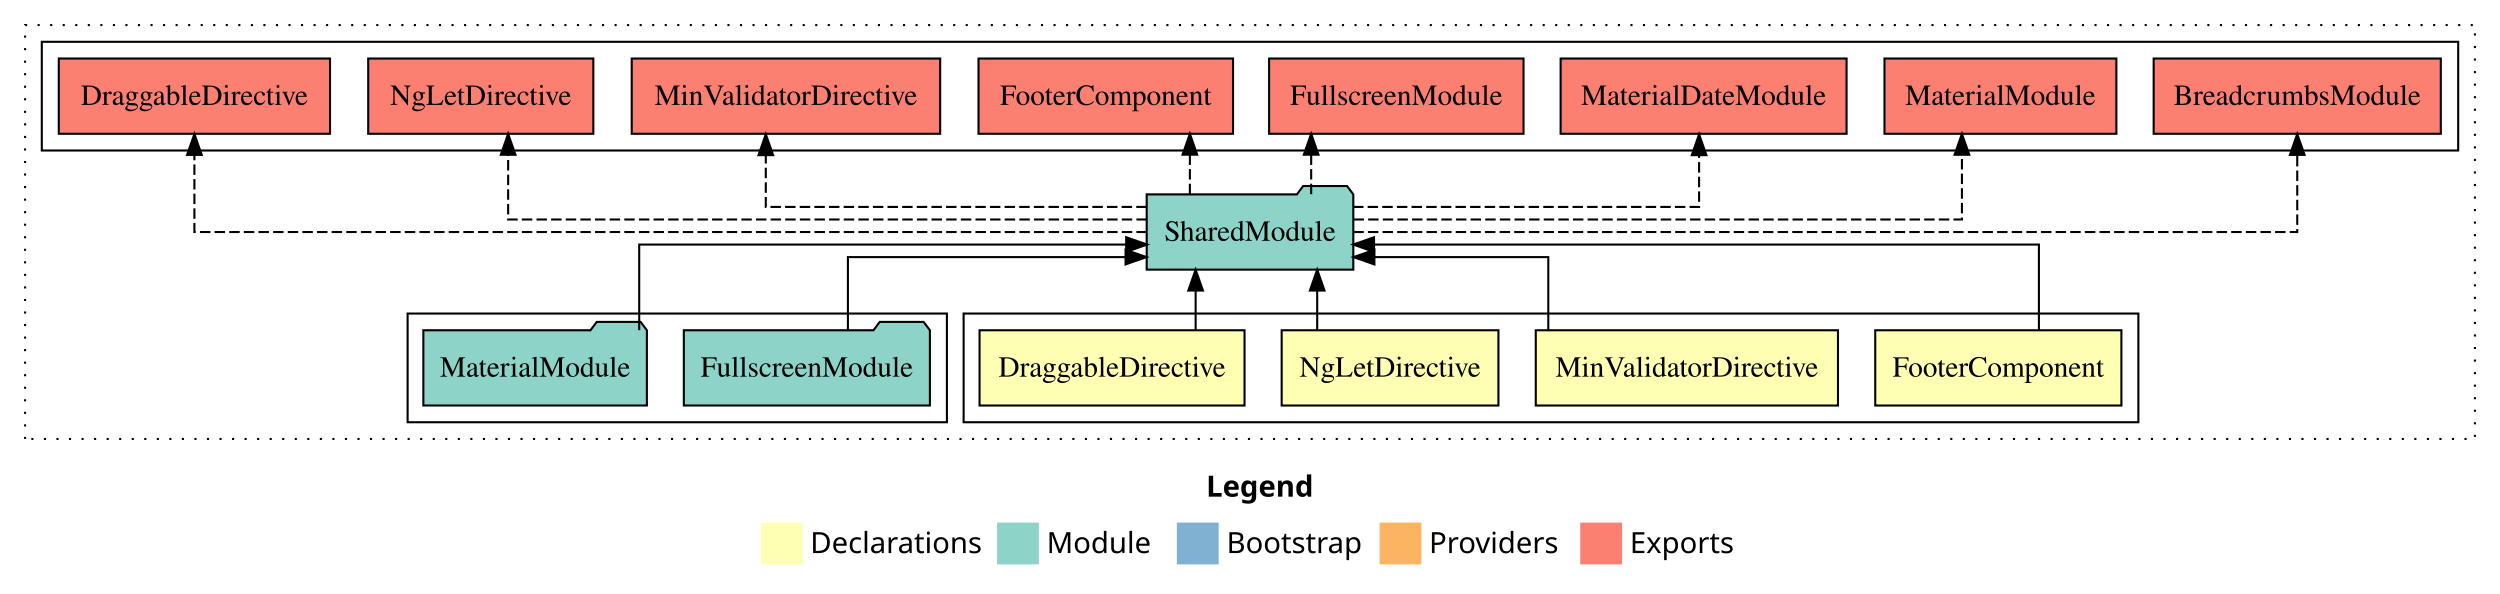
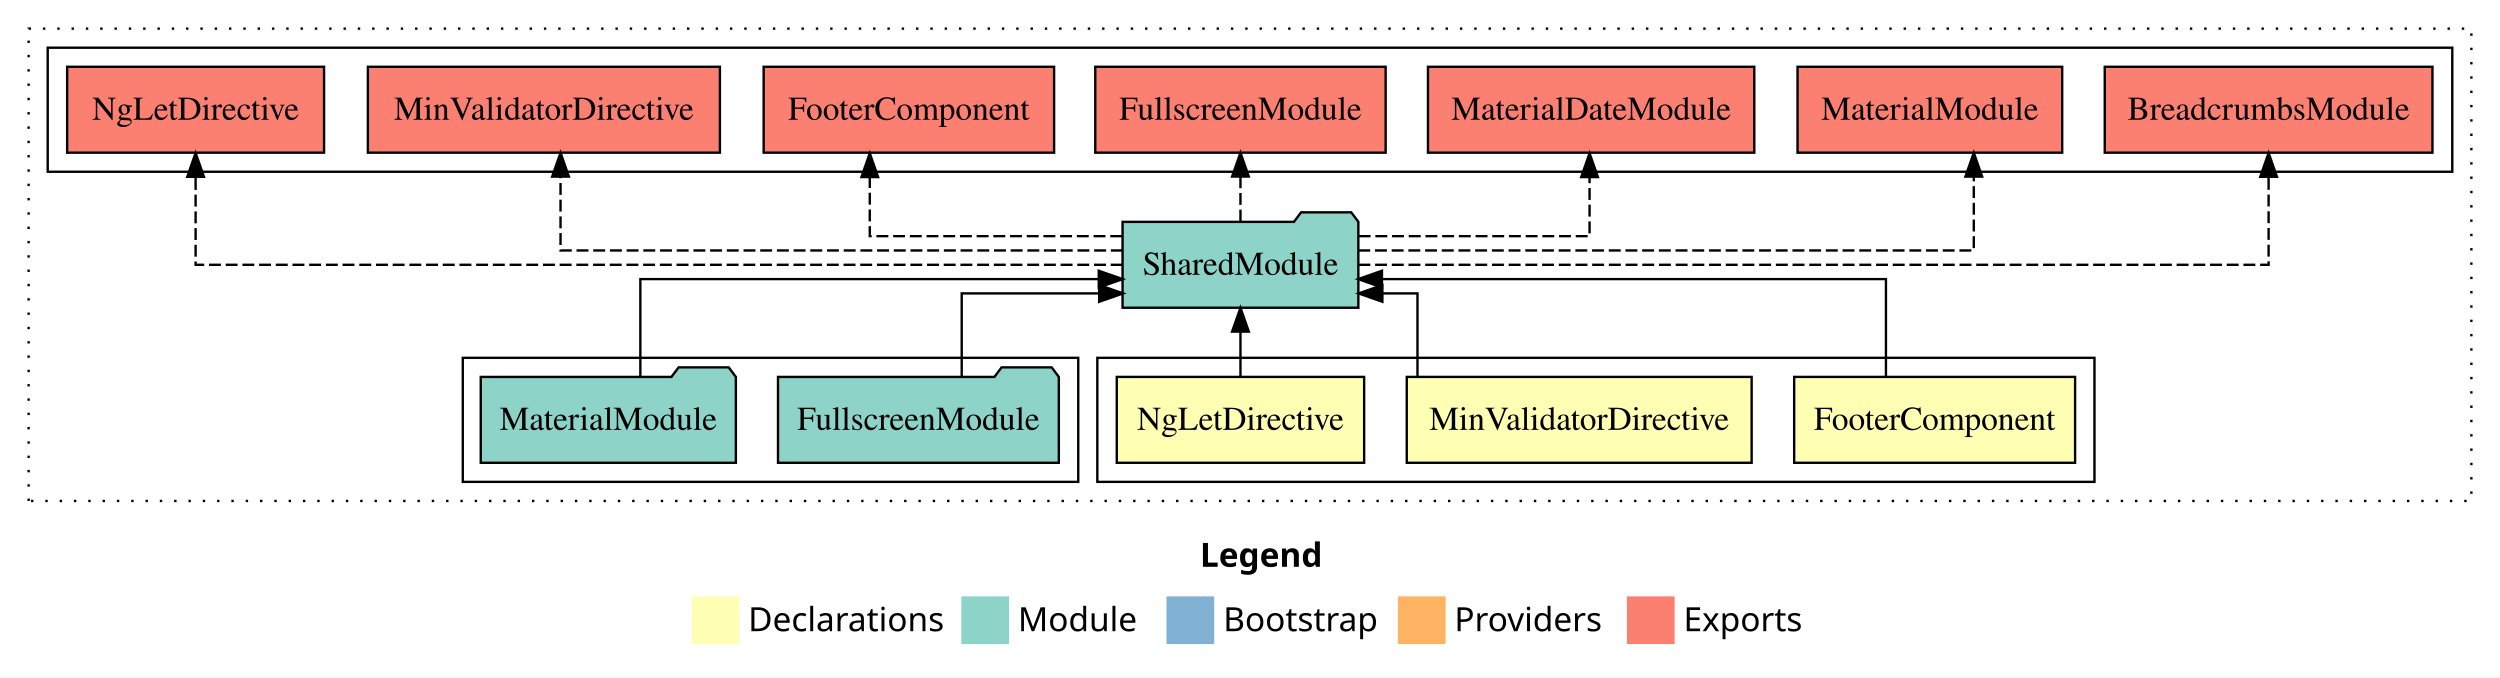
- <svg xmlns="http://www.w3.org/2000/svg" width="1196pt" height="284pt" viewBox="0.00 0.00 1196.00 284.00">
+ <svg xmlns="http://www.w3.org/2000/svg" width="1048pt" height="284pt" viewBox="0.00 0.00 1048.00 284.00">
  <g id="graph0" class="graph" transform="scale(1 1) rotate(0) translate(4 280)">
-     <polygon fill="#ffffff" stroke="transparent" points="-4,4 -4,-280 1192,-280 1192,4 -4,4" />
-     <text text-anchor="start" x="573.009" y="-42.4" font-family="sans-serif" font-weight="bold" font-size="14.00" fill="#000000">Legend</text>
-     <polygon fill="#ffffb3" stroke="transparent" points="360,-10 360,-30 380,-30 380,-10 360,-10" />
-     <text text-anchor="start" x="383.629" y="-15.4" font-family="sans-serif" font-size="14.00" fill="#000000">  Declarations</text>
-     <polygon fill="#8dd3c7" stroke="transparent" points="473,-10 473,-30 493,-30 493,-10 473,-10" />
-     <text text-anchor="start" x="496.725" y="-15.4" font-family="sans-serif" font-size="14.00" fill="#000000">  Module</text>
-     <polygon fill="#80b1d3" stroke="transparent" points="559,-10 559,-30 579,-30 579,-10 559,-10" />
-     <text text-anchor="start" x="582.781" y="-15.4" font-family="sans-serif" font-size="14.00" fill="#000000">  Bootstrap</text>
-     <polygon fill="#fdb462" stroke="transparent" points="656,-10 656,-30 676,-30 676,-10 656,-10" />
-     <text text-anchor="start" x="679.673" y="-15.4" font-family="sans-serif" font-size="14.00" fill="#000000">  Providers</text>
-     <polygon fill="#fb8072" stroke="transparent" points="752,-10 752,-30 772,-30 772,-10 752,-10" />
-     <text text-anchor="start" x="775.726" y="-15.4" font-family="sans-serif" font-size="14.00" fill="#000000">  Exports</text>
+     <polygon fill="#ffffff" stroke="transparent" points="-4,4 -4,-280 1044,-280 1044,4 -4,4" />
+     <text text-anchor="start" x="499.009" y="-42.4" font-family="sans-serif" font-weight="bold" font-size="14.00" fill="#000000">Legend</text>
+     <polygon fill="#ffffb3" stroke="transparent" points="286,-10 286,-30 306,-30 306,-10 286,-10" />
+     <text text-anchor="start" x="309.629" y="-15.4" font-family="sans-serif" font-size="14.00" fill="#000000">  Declarations</text>
+     <polygon fill="#8dd3c7" stroke="transparent" points="399,-10 399,-30 419,-30 419,-10 399,-10" />
+     <text text-anchor="start" x="422.725" y="-15.4" font-family="sans-serif" font-size="14.00" fill="#000000">  Module</text>
+     <polygon fill="#80b1d3" stroke="transparent" points="485,-10 485,-30 505,-30 505,-10 485,-10" />
+     <text text-anchor="start" x="508.781" y="-15.4" font-family="sans-serif" font-size="14.00" fill="#000000">  Bootstrap</text>
+     <polygon fill="#fdb462" stroke="transparent" points="582,-10 582,-30 602,-30 602,-10 582,-10" />
+     <text text-anchor="start" x="605.673" y="-15.4" font-family="sans-serif" font-size="14.00" fill="#000000">  Providers</text>
+     <polygon fill="#fb8072" stroke="transparent" points="678,-10 678,-30 698,-30 698,-10 678,-10" />
+     <text text-anchor="start" x="701.726" y="-15.4" font-family="sans-serif" font-size="14.00" fill="#000000">  Exports</text>
    <g id="clust1" class="cluster">
-       <polygon fill="none" stroke="#000000" stroke-dasharray="1,5" points="8,-70 8,-268 1180,-268 1180,-70 8,-70" />
+       <polygon fill="none" stroke="#000000" stroke-dasharray="1,5" points="8,-70 8,-268 1032,-268 1032,-70 8,-70" />
    </g>
    <g id="clust2" class="cluster">
-       <polygon fill="none" stroke="#000000" points="457,-78 457,-130 1019,-130 1019,-78 457,-78" />
+       <polygon fill="none" stroke="#000000" points="456,-78 456,-130 874,-130 874,-78 456,-78" />
+     </g>
+     <g id="clust6" class="cluster">
+       <polygon fill="none" stroke="#000000" points="190,-78 190,-130 448,-130 448,-78 190,-78" />
    </g>
    <g id="clust7" class="cluster">
-       <polygon fill="none" stroke="#000000" points="191,-78 191,-130 449,-130 449,-78 191,-78" />
-     </g>
-     <g id="clust8" class="cluster">
-       <polygon fill="none" stroke="#000000" points="16,-208 16,-260 1172,-260 1172,-208 16,-208" />
+       <polygon fill="none" stroke="#000000" points="16,-208 16,-260 1024,-260 1024,-208 16,-208" />
    </g>
    <g id="node1" class="node">
-       <polygon fill="#ffffb3" stroke="#000000" points="1010.881,-122 893.119,-122 893.119,-86 1010.881,-86 1010.881,-122" />
-       <text text-anchor="middle" x="952" y="-99.8" font-family="Times,serif" font-size="14.00" fill="#000000">FooterComponent</text>
+       <polygon fill="#ffffb3" stroke="#000000" points="865.881,-122 748.119,-122 748.119,-86 865.881,-86 865.881,-122" />
+       <text text-anchor="middle" x="807" y="-99.8" font-family="Times,serif" font-size="14.00" fill="#000000">FooterComponent</text>
+     </g>
+     <g id="node4" class="node">
+       <polygon fill="#8dd3c7" stroke="#000000" points="565.423,-187 562.423,-191 541.423,-191 538.423,-187 466.577,-187 466.577,-151 565.423,-151 565.423,-187" />
+       <text text-anchor="middle" x="516" y="-164.8" font-family="Times,serif" font-size="14.00" fill="#000000">SharedModule</text>
+     </g>
+     <g id="edge1" class="edge">
+       <path fill="none" stroke="#000000" d="M786.588,-122.022C786.588,-139.373 786.588,-163 786.588,-163 786.588,-163 575.315,-163 575.315,-163" />
+       <polygon fill="#000000" stroke="#000000" points="575.316,-159.5 565.315,-163 575.315,-166.5 575.316,-159.5" />
+     </g>
+     <g id="node2" class="node">
+       <polygon fill="#ffffb3" stroke="#000000" points="730.287,-122 585.713,-122 585.713,-86 730.287,-86 730.287,-122" />
+       <text text-anchor="middle" x="658" y="-99.8" font-family="Times,serif" font-size="14.00" fill="#000000">MinValidatorDirective</text>
+     </g>
+     <g id="edge2" class="edge">
+       <path fill="none" stroke="#000000" d="M590.204,-122.24C590.204,-137.571 590.204,-157 590.204,-157 590.204,-157 575.495,-157 575.495,-157" />
+       <polygon fill="#000000" stroke="#000000" points="575.495,-153.5 565.495,-157 575.495,-160.5 575.495,-153.5" />
+     </g>
+     <g id="node3" class="node">
+       <polygon fill="#ffffb3" stroke="#000000" points="567.847,-122 464.153,-122 464.153,-86 567.847,-86 567.847,-122" />
+       <text text-anchor="middle" x="516" y="-99.8" font-family="Times,serif" font-size="14.00" fill="#000000">NgLetDirective</text>
+     </g>
+     <g id="edge3" class="edge">
+       <path fill="none" stroke="#000000" d="M516,-122.106C516,-122.106 516,-140.991 516,-140.991" />
+       <polygon fill="#000000" stroke="#000000" points="512.5,-140.991 516,-150.991 519.5,-140.991 512.5,-140.991" />
+     </g>
+     <g id="node7" class="node">
+       <polygon fill="#fb8072" stroke="#000000" points="1015.687,-252 878.313,-252 878.313,-216 1015.687,-216 1015.687,-252" />
+       <text text-anchor="middle" x="947" y="-229.8" font-family="Times,serif" font-size="14.00" fill="#000000">BreadcrumbsModule </text>
+     </g>
+     <g id="edge6" class="edge">
+       <path fill="none" stroke="#000000" stroke-dasharray="5,2" d="M565.441,-169C678.651,-169 947,-169 947,-169 947,-169 947,-205.894 947,-205.894" />
+       <polygon fill="#000000" stroke="#000000" points="943.5,-205.894 947,-215.894 950.5,-205.894 943.5,-205.894" />
+     </g>
+     <g id="node8" class="node">
+       <polygon fill="#fb8072" stroke="#000000" points="860.472,-252 749.528,-252 749.528,-216 860.472,-216 860.472,-252" />
+       <text text-anchor="middle" x="805" y="-229.8" font-family="Times,serif" font-size="14.00" fill="#000000">MaterialModule </text>
+     </g>
+     <g id="edge7" class="edge">
+       <path fill="none" stroke="#000000" stroke-dasharray="5,2" d="M565.391,-175C652.289,-175 823.412,-175 823.412,-175 823.412,-175 823.412,-205.977 823.412,-205.977" />
+       <polygon fill="#000000" stroke="#000000" points="819.912,-205.977 823.412,-215.977 826.912,-205.977 819.912,-205.977" />
+     </g>
+     <g id="node9" class="node">
+       <polygon fill="#fb8072" stroke="#000000" points="731.397,-252 594.603,-252 594.603,-216 731.397,-216 731.397,-252" />
+       <text text-anchor="middle" x="663" y="-229.8" font-family="Times,serif" font-size="14.00" fill="#000000">MaterialDateModule </text>
+     </g>
+     <g id="edge8" class="edge">
+       <path fill="none" stroke="#000000" stroke-dasharray="5,2" d="M565.547,-181C608.003,-181 662.347,-181 662.347,-181 662.347,-181 662.347,-205.76 662.347,-205.76" />
+       <polygon fill="#000000" stroke="#000000" points="658.847,-205.76 662.347,-215.76 665.847,-205.76 658.847,-205.76" />
+     </g>
+     <g id="node10" class="node">
+       <polygon fill="#fb8072" stroke="#000000" points="576.863,-252 455.137,-252 455.137,-216 576.863,-216 576.863,-252" />
+       <text text-anchor="middle" x="516" y="-229.8" font-family="Times,serif" font-size="14.00" fill="#000000">FullscreenModule </text>
+     </g>
+     <g id="edge9" class="edge">
+       <path fill="none" stroke="#000000" stroke-dasharray="5,2" d="M516,-187.106C516,-187.106 516,-205.991 516,-205.991" />
+       <polygon fill="#000000" stroke="#000000" points="512.5,-205.991 516,-215.991 519.5,-205.991 512.5,-205.991" />
+     </g>
+     <g id="node11" class="node">
+       <polygon fill="#fb8072" stroke="#000000" points="437.881,-252 316.119,-252 316.119,-216 437.881,-216 437.881,-252" />
+       <text text-anchor="middle" x="377" y="-229.8" font-family="Times,serif" font-size="14.00" fill="#000000">FooterComponent </text>
+     </g>
+     <g id="edge10" class="edge">
+       <path fill="none" stroke="#000000" stroke-dasharray="5,2" d="M466.406,-181C420.93,-181 360.609,-181 360.609,-181 360.609,-181 360.609,-205.76 360.609,-205.76" />
+       <polygon fill="#000000" stroke="#000000" points="357.109,-205.76 360.609,-215.76 364.109,-205.76 357.109,-205.76" />
+     </g>
+     <g id="node12" class="node">
+       <polygon fill="#fb8072" stroke="#000000" points="297.786,-252 150.214,-252 150.214,-216 297.786,-216 297.786,-252" />
+       <text text-anchor="middle" x="224" y="-229.8" font-family="Times,serif" font-size="14.00" fill="#000000">MinValidatorDirective </text>
+     </g>
+     <g id="edge11" class="edge">
+       <path fill="none" stroke="#000000" stroke-dasharray="5,2" d="M466.678,-175C385.1,-175 230.974,-175 230.974,-175 230.974,-175 230.974,-205.977 230.974,-205.977" />
+       <polygon fill="#000000" stroke="#000000" points="227.474,-205.977 230.974,-215.977 234.474,-205.977 227.474,-205.977" />
+     </g>
+     <g id="node13" class="node">
+       <polygon fill="#fb8072" stroke="#000000" points="131.848,-252 24.152,-252 24.152,-216 131.848,-216 131.848,-252" />
+       <text text-anchor="middle" x="78" y="-229.8" font-family="Times,serif" font-size="14.00" fill="#000000">NgLetDirective </text>
+     </g>
+     <g id="edge12" class="edge">
+       <path fill="none" stroke="#000000" stroke-dasharray="5,2" d="M466.607,-169C352.059,-169 78,-169 78,-169 78,-169 78,-205.894 78,-205.894" />
+       <polygon fill="#000000" stroke="#000000" points="74.5,-205.894 78,-215.894 81.5,-205.894 74.5,-205.894" />
    </g>
    <g id="node5" class="node">
-       <polygon fill="#8dd3c7" stroke="#000000" points="643.423,-187 640.423,-191 619.423,-191 616.423,-187 544.577,-187 544.577,-151 643.423,-151 643.423,-187" />
-       <text text-anchor="middle" x="594" y="-164.8" font-family="Times,serif" font-size="14.00" fill="#000000">SharedModule</text>
-     </g>
-     <g id="edge1" class="edge">
-       <path fill="none" stroke="#000000" d="M971.412,-122.022C971.412,-139.373 971.412,-163 971.412,-163 971.412,-163 653.34,-163 653.34,-163" />
-       <polygon fill="#000000" stroke="#000000" points="653.34,-159.5 643.34,-163 653.34,-166.5 653.34,-159.5" />
-     </g>
-     <g id="node2" class="node">
-       <polygon fill="#ffffb3" stroke="#000000" points="875.287,-122 730.713,-122 730.713,-86 875.287,-86 875.287,-122" />
-       <text text-anchor="middle" x="803" y="-99.8" font-family="Times,serif" font-size="14.00" fill="#000000">MinValidatorDirective</text>
-     </g>
-     <g id="edge2" class="edge">
-       <path fill="none" stroke="#000000" d="M736.704,-122.24C736.704,-137.571 736.704,-157 736.704,-157 736.704,-157 653.51,-157 653.51,-157" />
-       <polygon fill="#000000" stroke="#000000" points="653.51,-153.5 643.51,-157 653.51,-160.5 653.51,-153.5" />
-     </g>
-     <g id="node3" class="node">
-       <polygon fill="#ffffb3" stroke="#000000" points="712.847,-122 609.153,-122 609.153,-86 712.847,-86 712.847,-122" />
-       <text text-anchor="middle" x="661" y="-99.8" font-family="Times,serif" font-size="14.00" fill="#000000">NgLetDirective</text>
-     </g>
-     <g id="edge3" class="edge">
-       <path fill="none" stroke="#000000" d="M626.144,-122.106C626.144,-122.106 626.144,-140.991 626.144,-140.991" />
-       <polygon fill="#000000" stroke="#000000" points="622.644,-140.991 626.144,-150.991 629.644,-140.991 622.644,-140.991" />
-     </g>
-     <g id="node4" class="node">
-       <polygon fill="#ffffb3" stroke="#000000" points="591.385,-122 464.615,-122 464.615,-86 591.385,-86 591.385,-122" />
-       <text text-anchor="middle" x="528" y="-99.8" font-family="Times,serif" font-size="14.00" fill="#000000">DraggableDirective</text>
+       <polygon fill="#8dd3c7" stroke="#000000" points="439.863,-122 436.863,-126 415.863,-126 412.863,-122 322.137,-122 322.137,-86 439.863,-86 439.863,-122" />
+       <text text-anchor="middle" x="381" y="-99.8" font-family="Times,serif" font-size="14.00" fill="#000000">FullscreenModule</text>
    </g>
    <g id="edge4" class="edge">
-       <path fill="none" stroke="#000000" d="M567.991,-122.106C567.991,-122.106 567.991,-140.991 567.991,-140.991" />
-       <polygon fill="#000000" stroke="#000000" points="564.491,-140.991 567.991,-150.991 571.491,-140.991 564.491,-140.991" />
-     </g>
-     <g id="node8" class="node">
-       <polygon fill="#fb8072" stroke="#000000" points="1163.687,-252 1026.313,-252 1026.313,-216 1163.687,-216 1163.687,-252" />
-       <text text-anchor="middle" x="1095" y="-229.8" font-family="Times,serif" font-size="14.00" fill="#000000">BreadcrumbsModule </text>
-     </g>
-     <g id="edge7" class="edge">
-       <path fill="none" stroke="#000000" stroke-dasharray="5,2" d="M643.409,-169C769.804,-169 1095,-169 1095,-169 1095,-169 1095,-205.894 1095,-205.894" />
-       <polygon fill="#000000" stroke="#000000" points="1091.5,-205.894 1095,-215.894 1098.5,-205.894 1091.5,-205.894" />
-     </g>
-     <g id="node9" class="node">
-       <polygon fill="#fb8072" stroke="#000000" points="1008.472,-252 897.528,-252 897.528,-216 1008.472,-216 1008.472,-252" />
-       <text text-anchor="middle" x="953" y="-229.8" font-family="Times,serif" font-size="14.00" fill="#000000">MaterialModule </text>
-     </g>
-     <g id="edge8" class="edge">
-       <path fill="none" stroke="#000000" stroke-dasharray="5,2" d="M643.524,-175C737.986,-175 934.588,-175 934.588,-175 934.588,-175 934.588,-205.977 934.588,-205.977" />
-       <polygon fill="#000000" stroke="#000000" points="931.088,-205.977 934.588,-215.977 938.088,-205.977 931.088,-205.977" />
-     </g>
-     <g id="node10" class="node">
-       <polygon fill="#fb8072" stroke="#000000" points="879.397,-252 742.603,-252 742.603,-216 879.397,-216 879.397,-252" />
-       <text text-anchor="middle" x="811" y="-229.8" font-family="Times,serif" font-size="14.00" fill="#000000">MaterialDateModule </text>
-     </g>
-     <g id="edge9" class="edge">
-       <path fill="none" stroke="#000000" stroke-dasharray="5,2" d="M643.29,-181C706.721,-181 808.847,-181 808.847,-181 808.847,-181 808.847,-205.76 808.847,-205.76" />
-       <polygon fill="#000000" stroke="#000000" points="805.347,-205.76 808.847,-215.76 812.347,-205.76 805.347,-205.76" />
-     </g>
-     <g id="node11" class="node">
-       <polygon fill="#fb8072" stroke="#000000" points="724.863,-252 603.137,-252 603.137,-216 724.863,-216 724.863,-252" />
-       <text text-anchor="middle" x="664" y="-229.8" font-family="Times,serif" font-size="14.00" fill="#000000">FullscreenModule </text>
-     </g>
-     <g id="edge10" class="edge">
-       <path fill="none" stroke="#000000" stroke-dasharray="5,2" d="M623.265,-187.106C623.265,-187.106 623.265,-205.991 623.265,-205.991" />
-       <polygon fill="#000000" stroke="#000000" points="619.765,-205.991 623.265,-215.991 626.765,-205.991 619.765,-205.991" />
-     </g>
-     <g id="node12" class="node">
-       <polygon fill="#fb8072" stroke="#000000" points="585.881,-252 464.119,-252 464.119,-216 585.881,-216 585.881,-252" />
-       <text text-anchor="middle" x="525" y="-229.8" font-family="Times,serif" font-size="14.00" fill="#000000">FooterComponent </text>
-     </g>
-     <g id="edge11" class="edge">
-       <path fill="none" stroke="#000000" stroke-dasharray="5,2" d="M565.24,-187.106C565.24,-187.106 565.24,-205.991 565.24,-205.991" />
-       <polygon fill="#000000" stroke="#000000" points="561.74,-205.991 565.24,-215.991 568.74,-205.991 561.74,-205.991" />
-     </g>
-     <g id="node13" class="node">
-       <polygon fill="#fb8072" stroke="#000000" points="445.786,-252 298.214,-252 298.214,-216 445.786,-216 445.786,-252" />
-       <text text-anchor="middle" x="372" y="-229.8" font-family="Times,serif" font-size="14.00" fill="#000000">MinValidatorDirective </text>
-     </g>
-     <g id="edge12" class="edge">
-       <path fill="none" stroke="#000000" stroke-dasharray="5,2" d="M544.591,-181C476.56,-181 362.356,-181 362.356,-181 362.356,-181 362.356,-205.76 362.356,-205.76" />
-       <polygon fill="#000000" stroke="#000000" points="358.856,-205.76 362.356,-215.76 365.856,-205.76 358.856,-205.76" />
-     </g>
-     <g id="node14" class="node">
-       <polygon fill="#fb8072" stroke="#000000" points="279.848,-252 172.152,-252 172.152,-216 279.848,-216 279.848,-252" />
-       <text text-anchor="middle" x="226" y="-229.8" font-family="Times,serif" font-size="14.00" fill="#000000">NgLetDirective </text>
-     </g>
-     <g id="edge13" class="edge">
-       <path fill="none" stroke="#000000" stroke-dasharray="5,2" d="M544.652,-175C447.133,-175 239.094,-175 239.094,-175 239.094,-175 239.094,-205.977 239.094,-205.977" />
-       <polygon fill="#000000" stroke="#000000" points="235.594,-205.977 239.094,-215.977 242.594,-205.977 235.594,-205.977" />
-     </g>
-     <g id="node15" class="node">
-       <polygon fill="#fb8072" stroke="#000000" points="153.885,-252 24.116,-252 24.116,-216 153.885,-216 153.885,-252" />
-       <text text-anchor="middle" x="89" y="-229.8" font-family="Times,serif" font-size="14.00" fill="#000000">DraggableDirective </text>
-     </g>
-     <g id="edge14" class="edge">
-       <path fill="none" stroke="#000000" stroke-dasharray="5,2" d="M544.659,-169C417.588,-169 89,-169 89,-169 89,-169 89,-205.894 89,-205.894" />
-       <polygon fill="#000000" stroke="#000000" points="85.5,-205.894 89,-215.894 92.5,-205.894 85.5,-205.894" />
+       <path fill="none" stroke="#000000" d="M399.15,-122.24C399.15,-137.571 399.15,-157 399.15,-157 399.15,-157 456.784,-157 456.784,-157" />
+       <polygon fill="#000000" stroke="#000000" points="456.784,-160.5 466.784,-157 456.784,-153.5 456.784,-160.5" />
    </g>
    <g id="node6" class="node">
-       <polygon fill="#8dd3c7" stroke="#000000" points="440.863,-122 437.863,-126 416.863,-126 413.863,-122 323.137,-122 323.137,-86 440.863,-86 440.863,-122" />
-       <text text-anchor="middle" x="382" y="-99.8" font-family="Times,serif" font-size="14.00" fill="#000000">FullscreenModule</text>
+       <polygon fill="#8dd3c7" stroke="#000000" points="304.471,-122 301.471,-126 280.471,-126 277.471,-122 197.529,-122 197.529,-86 304.471,-86 304.471,-122" />
+       <text text-anchor="middle" x="251" y="-99.8" font-family="Times,serif" font-size="14.00" fill="#000000">MaterialModule</text>
    </g>
    <g id="edge5" class="edge">
-       <path fill="none" stroke="#000000" d="M401.644,-122.24C401.644,-137.571 401.644,-157 401.644,-157 401.644,-157 534.463,-157 534.463,-157" />
-       <polygon fill="#000000" stroke="#000000" points="534.463,-160.5 544.463,-157 534.463,-153.5 534.463,-160.5" />
-     </g>
-     <g id="node7" class="node">
-       <polygon fill="#8dd3c7" stroke="#000000" points="305.471,-122 302.471,-126 281.471,-126 278.471,-122 198.529,-122 198.529,-86 305.471,-86 305.471,-122" />
-       <text text-anchor="middle" x="252" y="-99.8" font-family="Times,serif" font-size="14.00" fill="#000000">MaterialModule</text>
-     </g>
-     <g id="edge6" class="edge">
-       <path fill="none" stroke="#000000" d="M301.796,-122.022C301.796,-139.373 301.796,-163 301.796,-163 301.796,-163 534.762,-163 534.762,-163" />
-       <polygon fill="#000000" stroke="#000000" points="534.762,-166.5 544.762,-163 534.762,-159.5 534.762,-166.5" />
+       <path fill="none" stroke="#000000" d="M264.434,-122.022C264.434,-139.373 264.434,-163 264.434,-163 264.434,-163 456.599,-163 456.599,-163" />
+       <polygon fill="#000000" stroke="#000000" points="456.599,-166.5 466.599,-163 456.599,-159.5 456.599,-166.5" />
    </g>
  </g>
</svg>
